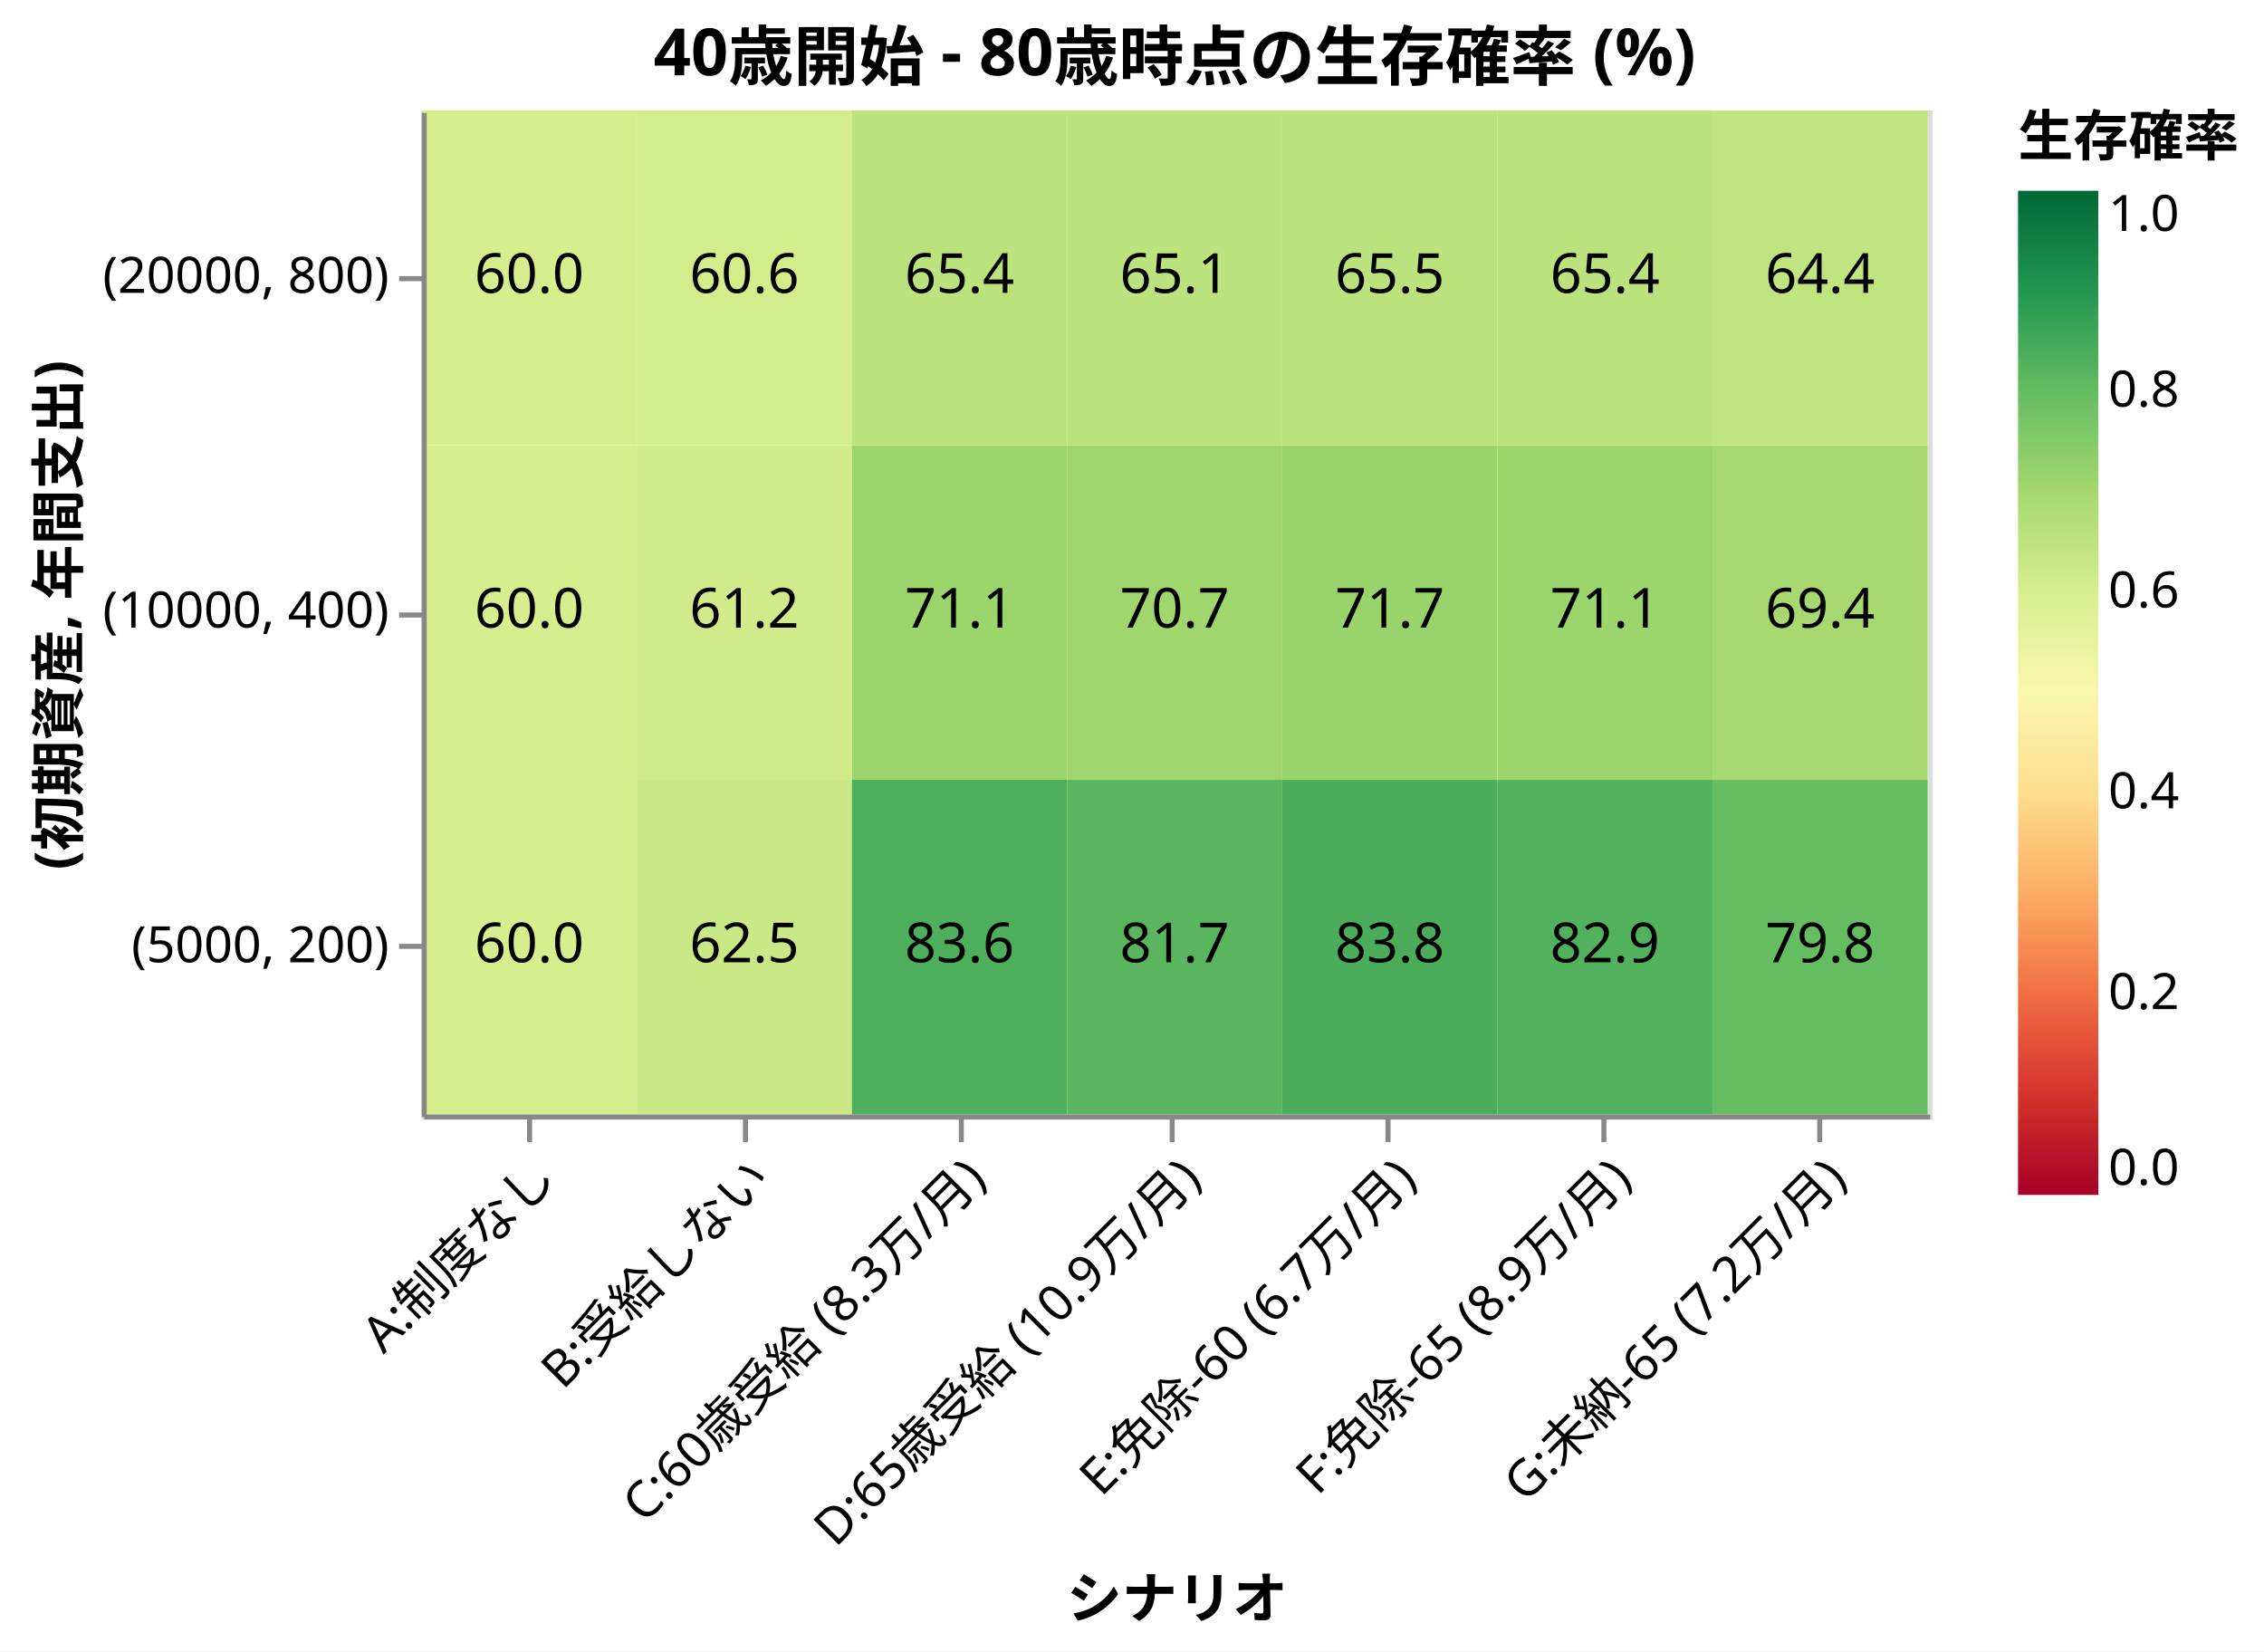
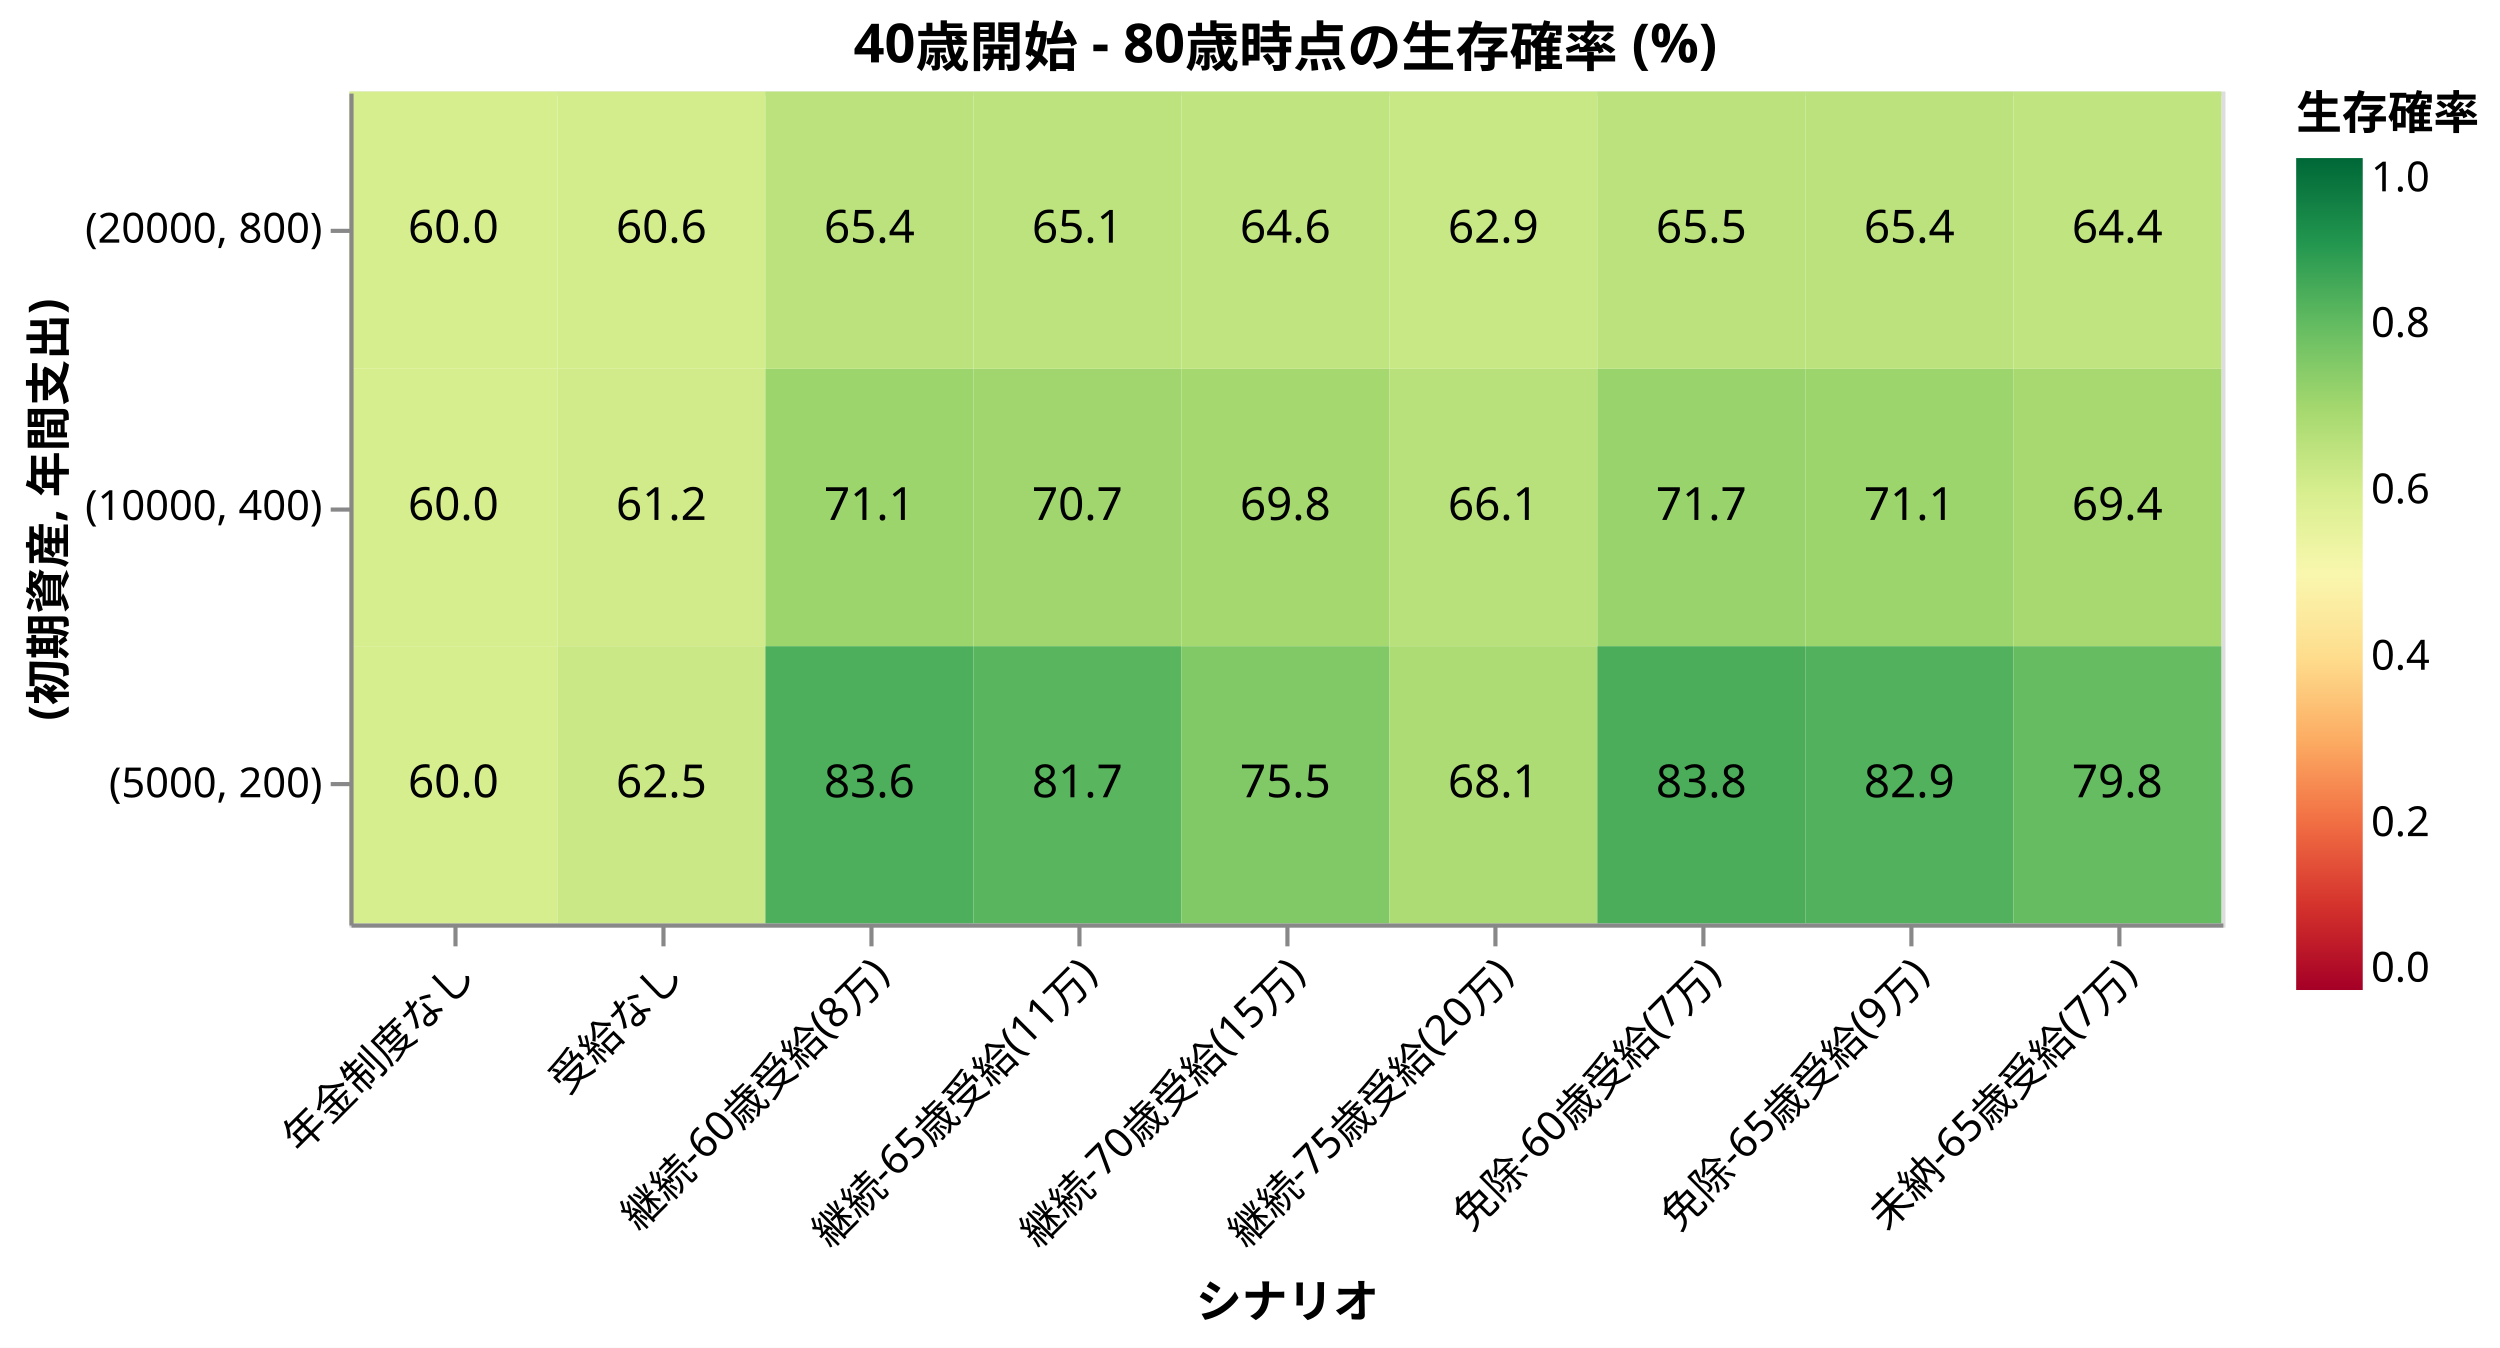
- <svg xmlns="http://www.w3.org/2000/svg" version="1.1" class="marks" width="451" height="329" viewBox="0 0 451 329">
-   <rect width="451" height="329" fill="white" />
+ <svg xmlns="http://www.w3.org/2000/svg" version="1.1" class="marks" width="601" height="324" viewBox="0 0 601 324">
+   <rect width="601" height="324" fill="white" />
  <g fill="none" stroke-miterlimit="10" transform="translate(84,22)">
    <g class="mark-group role-frame root" role="graphics-object" aria-roledescription="group mark container">
      <g transform="translate(0,0)">
-         <path class="background" aria-hidden="true" d="M0.5,0.5h300v200h-300Z" stroke="#ddd" />
+         <path class="background" aria-hidden="true" d="M0.5,0.5h450v200h-450Z" stroke="#ddd" />
        <g>
          <g class="mark-rect role-mark layer_0_marks" role="graphics-object" aria-roledescription="rect mark container">
-             <path aria-label="シナリオ: A:制度なし; (初期資産, 年間支出): (5000, 200); 生存確率: 0.6004" role="graphics-symbol" aria-roledescription="rect mark" d="M0,133.333h42.857v66.667h-42.857Z" fill="rgb(215, 238, 142)" />
-             <path aria-label="シナリオ: B:受給しない; (初期資産, 年間支出): (5000, 200); 生存確率: 0.6252" role="graphics-symbol" aria-roledescription="rect mark" d="M42.857,133.333h42.857v66.667h-42.857Z" fill="rgb(202, 232, 134)" />
-             <path aria-label="シナリオ: C:60歳受給 (8.3万/月); (初期資産, 年間支出): (5000, 200); 生存確率: 0.8356" role="graphics-symbol" aria-roledescription="rect mark" d="M85.714,133.333h42.857v66.667h-42.857Z" fill="rgb(77, 174, 91)" />
-             <path aria-label="シナリオ: D:65歳受給 (10.9万/月); (初期資産, 年間支出): (5000, 200); 生存確率: 0.8174" role="graphics-symbol" aria-roledescription="rect mark" d="M128.571,133.333h42.857v66.667h-42.857Z" fill="rgb(89, 181, 94)" />
-             <path aria-label="シナリオ: E:免除-60 (6.7万/月); (初期資産, 年間支出): (5000, 200); 生存確率: 0.8384" role="graphics-symbol" aria-roledescription="rect mark" d="M171.429,133.333h42.857v66.667h-42.857Z" fill="rgb(75, 173, 90)" />
-             <path aria-label="シナリオ: F:免除-65 (8.9万/月); (初期資産, 年間支出): (5000, 200); 生存確率: 0.8294" role="graphics-symbol" aria-roledescription="rect mark" d="M214.286,133.333h42.857v66.667h-42.857Z" fill="rgb(81, 177, 92)" />
-             <path aria-label="シナリオ: G:未納-65 (7.2万/月); (初期資産, 年間支出): (5000, 200); 生存確率: 0.7984" role="graphics-symbol" aria-roledescription="rect mark" d="M257.143,133.333h42.857v66.667h-42.857Z" fill="rgb(101, 188, 97)" />
-             <path aria-label="シナリオ: A:制度なし; (初期資産, 年間支出): (10000, 400); 生存確率: 0.6004" role="graphics-symbol" aria-roledescription="rect mark" d="M0,66.667h42.857v66.667h-42.857Z" fill="rgb(215, 238, 142)" />
-             <path aria-label="シナリオ: B:受給しない; (初期資産, 年間支出): (10000, 400); 生存確率: 0.612" role="graphics-symbol" aria-roledescription="rect mark" d="M42.857,66.667h42.857v66.667h-42.857Z" fill="rgb(209, 235, 138)" />
-             <path aria-label="シナリオ: C:60歳受給 (8.3万/月); (初期資産, 年間支出): (10000, 400); 生存確率: 0.7106" role="graphics-symbol" aria-roledescription="rect mark" d="M85.714,66.667h42.857v66.667h-42.857Z" fill="rgb(157, 213, 109)" />
-             <path aria-label="シナリオ: D:65歳受給 (10.9万/月); (初期資産, 年間支出): (10000, 400); 生存確率: 0.7066" role="graphics-symbol" aria-roledescription="rect mark" d="M128.571,66.667h42.857v66.667h-42.857Z" fill="rgb(160, 214, 109)" />
-             <path aria-label="シナリオ: E:免除-60 (6.7万/月); (初期資産, 年間支出): (10000, 400); 生存確率: 0.717" role="graphics-symbol" aria-roledescription="rect mark" d="M171.429,66.667h42.857v66.667h-42.857Z" fill="rgb(153, 211, 108)" />
-             <path aria-label="シナリオ: F:免除-65 (8.9万/月); (初期資産, 年間支出): (10000, 400); 生存確率: 0.711" role="graphics-symbol" aria-roledescription="rect mark" d="M214.286,66.667h42.857v66.667h-42.857Z" fill="rgb(157, 213, 109)" />
-             <path aria-label="シナリオ: G:未納-65 (7.2万/月); (初期資産, 年間支出): (10000, 400); 生存確率: 0.6936" role="graphics-symbol" aria-roledescription="rect mark" d="M257.143,66.667h42.857v66.667h-42.857Z" fill="rgb(167, 217, 112)" />
-             <path aria-label="シナリオ: A:制度なし; (初期資産, 年間支出): (20000, 800); 生存確率: 0.6004" role="graphics-symbol" aria-roledescription="rect mark" d="M0,0h42.857v66.667h-42.857Z" fill="rgb(215, 238, 142)" />
-             <path aria-label="シナリオ: B:受給しない; (初期資産, 年間支出): (20000, 800); 生存確率: 0.6058" role="graphics-symbol" aria-roledescription="rect mark" d="M42.857,0h42.857v66.667h-42.857Z" fill="rgb(212, 237, 140)" />
-             <path aria-label="シナリオ: C:60歳受給 (8.3万/月); (初期資産, 年間支出): (20000, 800); 生存確率: 0.6542" role="graphics-symbol" aria-roledescription="rect mark" d="M85.714,0h42.857v66.667h-42.857Z" fill="rgb(187, 226, 125)" />
-             <path aria-label="シナリオ: D:65歳受給 (10.9万/月); (初期資産, 年間支出): (20000, 800); 生存確率: 0.651" role="graphics-symbol" aria-roledescription="rect mark" d="M128.571,0h42.857v66.667h-42.857Z" fill="rgb(189, 227, 126)" />
-             <path aria-label="シナリオ: E:免除-60 (6.7万/月); (初期資産, 年間支出): (20000, 800); 生存確率: 0.6552" role="graphics-symbol" aria-roledescription="rect mark" d="M171.429,0h42.857v66.667h-42.857Z" fill="rgb(187, 226, 124)" />
-             <path aria-label="シナリオ: F:免除-65 (8.9万/月); (初期資産, 年間支出): (20000, 800); 生存確率: 0.654" role="graphics-symbol" aria-roledescription="rect mark" d="M214.286,0h42.857v66.667h-42.857Z" fill="rgb(187, 226, 125)" />
-             <path aria-label="シナリオ: G:未納-65 (7.2万/月); (初期資産, 年間支出): (20000, 800); 生存確率: 0.6442" role="graphics-symbol" aria-roledescription="rect mark" d="M257.143,0h42.857v66.667h-42.857Z" fill="rgb(192, 228, 128)" />
+             <path aria-label="シナリオ: 年金制度なし; (初期資産, 年間支出): (5000, 200); 生存確率: 0.6004" role="graphics-symbol" aria-roledescription="rect mark" d="M0,133.333h50v66.667h-50Z" fill="rgb(215, 238, 142)" />
+             <path aria-label="シナリオ: 受給なし; (初期資産, 年間支出): (5000, 200); 生存確率: 0.6252" role="graphics-symbol" aria-roledescription="rect mark" d="M50,133.333h50v66.667h-50Z" fill="rgb(202, 232, 134)" />
+             <path aria-label="シナリオ: 継続-60歳受給&#10;(8万); (初期資産, 年間支出): (5000, 200); 生存確率: 0.8356" role="graphics-symbol" aria-roledescription="rect mark" d="M100,133.333h50v66.667h-50Z" fill="rgb(77, 174, 91)" />
+             <path aria-label="シナリオ: 継続-65歳受給&#10;(11万); (初期資産, 年間支出): (5000, 200); 生存確率: 0.8174" role="graphics-symbol" aria-roledescription="rect mark" d="M150,133.333h50v66.667h-50Z" fill="rgb(89, 181, 94)" />
+             <path aria-label="シナリオ: 継続-70歳受給&#10;(15万); (初期資産, 年間支出): (5000, 200); 生存確率: 0.7552" role="graphics-symbol" aria-roledescription="rect mark" d="M200,133.333h50v66.667h-50Z" fill="rgb(129, 201, 103)" />
+             <path aria-label="シナリオ: 継続-75歳受給&#10;(20万); (初期資産, 年間支出): (5000, 200); 生存確率: 0.681" role="graphics-symbol" aria-roledescription="rect mark" d="M250,133.333h50v66.667h-50Z" fill="rgb(174, 220, 116)" />
+             <path aria-label="シナリオ: 免除-60歳受給&#10;(7万); (初期資産, 年間支出): (5000, 200); 生存確率: 0.8384" role="graphics-symbol" aria-roledescription="rect mark" d="M300,133.333h50v66.667h-50Z" fill="rgb(75, 173, 90)" />
+             <path aria-label="シナリオ: 免除-65歳受給&#10;(9万); (初期資産, 年間支出): (5000, 200); 生存確率: 0.8294" role="graphics-symbol" aria-roledescription="rect mark" d="M350,133.333h50v66.667h-50Z" fill="rgb(81, 177, 92)" />
+             <path aria-label="シナリオ: 未納-65歳受給&#10;(7万); (初期資産, 年間支出): (5000, 200); 生存確率: 0.7984" role="graphics-symbol" aria-roledescription="rect mark" d="M400,133.333h50v66.667h-50Z" fill="rgb(101, 188, 97)" />
+             <path aria-label="シナリオ: 年金制度なし; (初期資産, 年間支出): (10000, 400); 生存確率: 0.6004" role="graphics-symbol" aria-roledescription="rect mark" d="M0,66.667h50v66.667h-50Z" fill="rgb(215, 238, 142)" />
+             <path aria-label="シナリオ: 受給なし; (初期資産, 年間支出): (10000, 400); 生存確率: 0.612" role="graphics-symbol" aria-roledescription="rect mark" d="M50,66.667h50v66.667h-50Z" fill="rgb(209, 235, 138)" />
+             <path aria-label="シナリオ: 継続-60歳受給&#10;(8万); (初期資産, 年間支出): (10000, 400); 生存確率: 0.7106" role="graphics-symbol" aria-roledescription="rect mark" d="M100,66.667h50v66.667h-50Z" fill="rgb(157, 213, 109)" />
+             <path aria-label="シナリオ: 継続-65歳受給&#10;(11万); (初期資産, 年間支出): (10000, 400); 生存確率: 0.7066" role="graphics-symbol" aria-roledescription="rect mark" d="M150,66.667h50v66.667h-50Z" fill="rgb(160, 214, 109)" />
+             <path aria-label="シナリオ: 継続-70歳受給&#10;(15万); (初期資産, 年間支出): (10000, 400); 生存確率: 0.6982" role="graphics-symbol" aria-roledescription="rect mark" d="M200,66.667h50v66.667h-50Z" fill="rgb(165, 216, 111)" />
+             <path aria-label="シナリオ: 継続-75歳受給&#10;(20万); (初期資産, 年間支出): (10000, 400); 生存確率: 0.6608" role="graphics-symbol" aria-roledescription="rect mark" d="M250,66.667h50v66.667h-50Z" fill="rgb(184, 225, 123)" />
+             <path aria-label="シナリオ: 免除-60歳受給&#10;(7万); (初期資産, 年間支出): (10000, 400); 生存確率: 0.717" role="graphics-symbol" aria-roledescription="rect mark" d="M300,66.667h50v66.667h-50Z" fill="rgb(153, 211, 108)" />
+             <path aria-label="シナリオ: 免除-65歳受給&#10;(9万); (初期資産, 年間支出): (10000, 400); 生存確率: 0.711" role="graphics-symbol" aria-roledescription="rect mark" d="M350,66.667h50v66.667h-50Z" fill="rgb(157, 213, 109)" />
+             <path aria-label="シナリオ: 未納-65歳受給&#10;(7万); (初期資産, 年間支出): (10000, 400); 生存確率: 0.6936" role="graphics-symbol" aria-roledescription="rect mark" d="M400,66.667h50v66.667h-50Z" fill="rgb(167, 217, 112)" />
+             <path aria-label="シナリオ: 年金制度なし; (初期資産, 年間支出): (20000, 800); 生存確率: 0.6004" role="graphics-symbol" aria-roledescription="rect mark" d="M0,0h50v66.667h-50Z" fill="rgb(215, 238, 142)" />
+             <path aria-label="シナリオ: 受給なし; (初期資産, 年間支出): (20000, 800); 生存確率: 0.6058" role="graphics-symbol" aria-roledescription="rect mark" d="M50,0h50v66.667h-50Z" fill="rgb(212, 237, 140)" />
+             <path aria-label="シナリオ: 継続-60歳受給&#10;(8万); (初期資産, 年間支出): (20000, 800); 生存確率: 0.6542" role="graphics-symbol" aria-roledescription="rect mark" d="M100,0h50v66.667h-50Z" fill="rgb(187, 226, 125)" />
+             <path aria-label="シナリオ: 継続-65歳受給&#10;(11万); (初期資産, 年間支出): (20000, 800); 生存確率: 0.651" role="graphics-symbol" aria-roledescription="rect mark" d="M150,0h50v66.667h-50Z" fill="rgb(189, 227, 126)" />
+             <path aria-label="シナリオ: 継続-70歳受給&#10;(15万); (初期資産, 年間支出): (20000, 800); 生存確率: 0.6456" role="graphics-symbol" aria-roledescription="rect mark" d="M200,0h50v66.667h-50Z" fill="rgb(192, 228, 127)" />
+             <path aria-label="シナリオ: 継続-75歳受給&#10;(20万); (初期資産, 年間支出): (20000, 800); 生存確率: 0.6294" role="graphics-symbol" aria-roledescription="rect mark" d="M250,0h50v66.667h-50Z" fill="rgb(200, 232, 133)" />
+             <path aria-label="シナリオ: 免除-60歳受給&#10;(7万); (初期資産, 年間支出): (20000, 800); 生存確率: 0.6552" role="graphics-symbol" aria-roledescription="rect mark" d="M300,0h50v66.667h-50Z" fill="rgb(187, 226, 124)" />
+             <path aria-label="シナリオ: 免除-65歳受給&#10;(9万); (初期資産, 年間支出): (20000, 800); 生存確率: 0.654" role="graphics-symbol" aria-roledescription="rect mark" d="M350,0h50v66.667h-50Z" fill="rgb(187, 226, 125)" />
+             <path aria-label="シナリオ: 未納-65歳受給&#10;(7万); (初期資産, 年間支出): (20000, 800); 生存確率: 0.6442" role="graphics-symbol" aria-roledescription="rect mark" d="M400,0h50v66.667h-50Z" fill="rgb(192, 228, 128)" />
          </g>
          <g class="mark-text role-mark layer_1_marks" role="graphics-object" aria-roledescription="text mark container">
-             <text aria-label="シナリオ: A:制度なし; (初期資産, 年間支出): (5000, 200); survival_rate_pct: 60.0" role="graphics-symbol" aria-roledescription="text mark" text-anchor="middle" transform="translate(21.42857,169.6667)" font-family="sans-serif" font-size="11px" fill="black">60.0</text>
-             <text aria-label="シナリオ: B:受給しない; (初期資産, 年間支出): (5000, 200); survival_rate_pct: 62.5" role="graphics-symbol" aria-roledescription="text mark" text-anchor="middle" transform="translate(64.28571,169.6667)" font-family="sans-serif" font-size="11px" fill="black">62.5</text>
-             <text aria-label="シナリオ: C:60歳受給 (8.3万/月); (初期資産, 年間支出): (5000, 200); survival_rate_pct: 83.6" role="graphics-symbol" aria-roledescription="text mark" text-anchor="middle" transform="translate(107.1429,169.6667)" font-family="sans-serif" font-size="11px" fill="black">83.6</text>
-             <text aria-label="シナリオ: D:65歳受給 (10.9万/月); (初期資産, 年間支出): (5000, 200); survival_rate_pct: 81.7" role="graphics-symbol" aria-roledescription="text mark" text-anchor="middle" transform="translate(150,169.6667)" font-family="sans-serif" font-size="11px" fill="black">81.7</text>
-             <text aria-label="シナリオ: E:免除-60 (6.7万/月); (初期資産, 年間支出): (5000, 200); survival_rate_pct: 83.8" role="graphics-symbol" aria-roledescription="text mark" text-anchor="middle" transform="translate(192.8571,169.6667)" font-family="sans-serif" font-size="11px" fill="black">83.8</text>
-             <text aria-label="シナリオ: F:免除-65 (8.9万/月); (初期資産, 年間支出): (5000, 200); survival_rate_pct: 82.9" role="graphics-symbol" aria-roledescription="text mark" text-anchor="middle" transform="translate(235.7143,169.6667)" font-family="sans-serif" font-size="11px" fill="black">82.9</text>
-             <text aria-label="シナリオ: G:未納-65 (7.2万/月); (初期資産, 年間支出): (5000, 200); survival_rate_pct: 79.8" role="graphics-symbol" aria-roledescription="text mark" text-anchor="middle" transform="translate(278.5714,169.6667)" font-family="sans-serif" font-size="11px" fill="black">79.8</text>
-             <text aria-label="シナリオ: A:制度なし; (初期資産, 年間支出): (10000, 400); survival_rate_pct: 60.0" role="graphics-symbol" aria-roledescription="text mark" text-anchor="middle" transform="translate(21.42857,103)" font-family="sans-serif" font-size="11px" fill="black">60.0</text>
-             <text aria-label="シナリオ: B:受給しない; (初期資産, 年間支出): (10000, 400); survival_rate_pct: 61.2" role="graphics-symbol" aria-roledescription="text mark" text-anchor="middle" transform="translate(64.28571,103)" font-family="sans-serif" font-size="11px" fill="black">61.2</text>
-             <text aria-label="シナリオ: C:60歳受給 (8.3万/月); (初期資産, 年間支出): (10000, 400); survival_rate_pct: 71.1" role="graphics-symbol" aria-roledescription="text mark" text-anchor="middle" transform="translate(107.1429,103)" font-family="sans-serif" font-size="11px" fill="black">71.1</text>
-             <text aria-label="シナリオ: D:65歳受給 (10.9万/月); (初期資産, 年間支出): (10000, 400); survival_rate_pct: 70.7" role="graphics-symbol" aria-roledescription="text mark" text-anchor="middle" transform="translate(150,103)" font-family="sans-serif" font-size="11px" fill="black">70.7</text>
-             <text aria-label="シナリオ: E:免除-60 (6.7万/月); (初期資産, 年間支出): (10000, 400); survival_rate_pct: 71.7" role="graphics-symbol" aria-roledescription="text mark" text-anchor="middle" transform="translate(192.8571,103)" font-family="sans-serif" font-size="11px" fill="black">71.7</text>
-             <text aria-label="シナリオ: F:免除-65 (8.9万/月); (初期資産, 年間支出): (10000, 400); survival_rate_pct: 71.1" role="graphics-symbol" aria-roledescription="text mark" text-anchor="middle" transform="translate(235.7143,103)" font-family="sans-serif" font-size="11px" fill="black">71.1</text>
-             <text aria-label="シナリオ: G:未納-65 (7.2万/月); (初期資産, 年間支出): (10000, 400); survival_rate_pct: 69.4" role="graphics-symbol" aria-roledescription="text mark" text-anchor="middle" transform="translate(278.5714,103)" font-family="sans-serif" font-size="11px" fill="black">69.4</text>
-             <text aria-label="シナリオ: A:制度なし; (初期資産, 年間支出): (20000, 800); survival_rate_pct: 60.0" role="graphics-symbol" aria-roledescription="text mark" text-anchor="middle" transform="translate(21.42857,36.33333)" font-family="sans-serif" font-size="11px" fill="black">60.0</text>
-             <text aria-label="シナリオ: B:受給しない; (初期資産, 年間支出): (20000, 800); survival_rate_pct: 60.6" role="graphics-symbol" aria-roledescription="text mark" text-anchor="middle" transform="translate(64.28571,36.33333)" font-family="sans-serif" font-size="11px" fill="black">60.6</text>
-             <text aria-label="シナリオ: C:60歳受給 (8.3万/月); (初期資産, 年間支出): (20000, 800); survival_rate_pct: 65.4" role="graphics-symbol" aria-roledescription="text mark" text-anchor="middle" transform="translate(107.1429,36.33333)" font-family="sans-serif" font-size="11px" fill="black">65.4</text>
-             <text aria-label="シナリオ: D:65歳受給 (10.9万/月); (初期資産, 年間支出): (20000, 800); survival_rate_pct: 65.1" role="graphics-symbol" aria-roledescription="text mark" text-anchor="middle" transform="translate(150,36.33333)" font-family="sans-serif" font-size="11px" fill="black">65.1</text>
-             <text aria-label="シナリオ: E:免除-60 (6.7万/月); (初期資産, 年間支出): (20000, 800); survival_rate_pct: 65.5" role="graphics-symbol" aria-roledescription="text mark" text-anchor="middle" transform="translate(192.8571,36.33333)" font-family="sans-serif" font-size="11px" fill="black">65.5</text>
-             <text aria-label="シナリオ: F:免除-65 (8.9万/月); (初期資産, 年間支出): (20000, 800); survival_rate_pct: 65.4" role="graphics-symbol" aria-roledescription="text mark" text-anchor="middle" transform="translate(235.7143,36.33333)" font-family="sans-serif" font-size="11px" fill="black">65.4</text>
-             <text aria-label="シナリオ: G:未納-65 (7.2万/月); (初期資産, 年間支出): (20000, 800); survival_rate_pct: 64.4" role="graphics-symbol" aria-roledescription="text mark" text-anchor="middle" transform="translate(278.5714,36.33333)" font-family="sans-serif" font-size="11px" fill="black">64.4</text>
+             <text aria-label="シナリオ: 年金制度なし; (初期資産, 年間支出): (5000, 200); survival_rate_pct: 60.0" role="graphics-symbol" aria-roledescription="text mark" text-anchor="middle" transform="translate(25,169.6667)" font-family="sans-serif" font-size="11px" fill="black">60.0</text>
+             <text aria-label="シナリオ: 受給なし; (初期資産, 年間支出): (5000, 200); survival_rate_pct: 62.5" role="graphics-symbol" aria-roledescription="text mark" text-anchor="middle" transform="translate(75,169.6667)" font-family="sans-serif" font-size="11px" fill="black">62.5</text>
+             <text aria-label="シナリオ: 継続-60歳受給&#10;(8万); (初期資産, 年間支出): (5000, 200); survival_rate_pct: 83.6" role="graphics-symbol" aria-roledescription="text mark" text-anchor="middle" transform="translate(125,169.6667)" font-family="sans-serif" font-size="11px" fill="black">83.6</text>
+             <text aria-label="シナリオ: 継続-65歳受給&#10;(11万); (初期資産, 年間支出): (5000, 200); survival_rate_pct: 81.7" role="graphics-symbol" aria-roledescription="text mark" text-anchor="middle" transform="translate(175,169.6667)" font-family="sans-serif" font-size="11px" fill="black">81.7</text>
+             <text aria-label="シナリオ: 継続-70歳受給&#10;(15万); (初期資産, 年間支出): (5000, 200); survival_rate_pct: 75.5" role="graphics-symbol" aria-roledescription="text mark" text-anchor="middle" transform="translate(225,169.6667)" font-family="sans-serif" font-size="11px" fill="black">75.5</text>
+             <text aria-label="シナリオ: 継続-75歳受給&#10;(20万); (初期資産, 年間支出): (5000, 200); survival_rate_pct: 68.1" role="graphics-symbol" aria-roledescription="text mark" text-anchor="middle" transform="translate(275,169.6667)" font-family="sans-serif" font-size="11px" fill="black">68.1</text>
+             <text aria-label="シナリオ: 免除-60歳受給&#10;(7万); (初期資産, 年間支出): (5000, 200); survival_rate_pct: 83.8" role="graphics-symbol" aria-roledescription="text mark" text-anchor="middle" transform="translate(325,169.6667)" font-family="sans-serif" font-size="11px" fill="black">83.8</text>
+             <text aria-label="シナリオ: 免除-65歳受給&#10;(9万); (初期資産, 年間支出): (5000, 200); survival_rate_pct: 82.9" role="graphics-symbol" aria-roledescription="text mark" text-anchor="middle" transform="translate(375,169.6667)" font-family="sans-serif" font-size="11px" fill="black">82.9</text>
+             <text aria-label="シナリオ: 未納-65歳受給&#10;(7万); (初期資産, 年間支出): (5000, 200); survival_rate_pct: 79.8" role="graphics-symbol" aria-roledescription="text mark" text-anchor="middle" transform="translate(425,169.6667)" font-family="sans-serif" font-size="11px" fill="black">79.8</text>
+             <text aria-label="シナリオ: 年金制度なし; (初期資産, 年間支出): (10000, 400); survival_rate_pct: 60.0" role="graphics-symbol" aria-roledescription="text mark" text-anchor="middle" transform="translate(25,103)" font-family="sans-serif" font-size="11px" fill="black">60.0</text>
+             <text aria-label="シナリオ: 受給なし; (初期資産, 年間支出): (10000, 400); survival_rate_pct: 61.2" role="graphics-symbol" aria-roledescription="text mark" text-anchor="middle" transform="translate(75,103)" font-family="sans-serif" font-size="11px" fill="black">61.2</text>
+             <text aria-label="シナリオ: 継続-60歳受給&#10;(8万); (初期資産, 年間支出): (10000, 400); survival_rate_pct: 71.1" role="graphics-symbol" aria-roledescription="text mark" text-anchor="middle" transform="translate(125,103)" font-family="sans-serif" font-size="11px" fill="black">71.1</text>
+             <text aria-label="シナリオ: 継続-65歳受給&#10;(11万); (初期資産, 年間支出): (10000, 400); survival_rate_pct: 70.7" role="graphics-symbol" aria-roledescription="text mark" text-anchor="middle" transform="translate(175,103)" font-family="sans-serif" font-size="11px" fill="black">70.7</text>
+             <text aria-label="シナリオ: 継続-70歳受給&#10;(15万); (初期資産, 年間支出): (10000, 400); survival_rate_pct: 69.8" role="graphics-symbol" aria-roledescription="text mark" text-anchor="middle" transform="translate(225,103)" font-family="sans-serif" font-size="11px" fill="black">69.8</text>
+             <text aria-label="シナリオ: 継続-75歳受給&#10;(20万); (初期資産, 年間支出): (10000, 400); survival_rate_pct: 66.1" role="graphics-symbol" aria-roledescription="text mark" text-anchor="middle" transform="translate(275,103)" font-family="sans-serif" font-size="11px" fill="black">66.1</text>
+             <text aria-label="シナリオ: 免除-60歳受給&#10;(7万); (初期資産, 年間支出): (10000, 400); survival_rate_pct: 71.7" role="graphics-symbol" aria-roledescription="text mark" text-anchor="middle" transform="translate(325,103)" font-family="sans-serif" font-size="11px" fill="black">71.7</text>
+             <text aria-label="シナリオ: 免除-65歳受給&#10;(9万); (初期資産, 年間支出): (10000, 400); survival_rate_pct: 71.1" role="graphics-symbol" aria-roledescription="text mark" text-anchor="middle" transform="translate(375,103)" font-family="sans-serif" font-size="11px" fill="black">71.1</text>
+             <text aria-label="シナリオ: 未納-65歳受給&#10;(7万); (初期資産, 年間支出): (10000, 400); survival_rate_pct: 69.4" role="graphics-symbol" aria-roledescription="text mark" text-anchor="middle" transform="translate(425,103)" font-family="sans-serif" font-size="11px" fill="black">69.4</text>
+             <text aria-label="シナリオ: 年金制度なし; (初期資産, 年間支出): (20000, 800); survival_rate_pct: 60.0" role="graphics-symbol" aria-roledescription="text mark" text-anchor="middle" transform="translate(25,36.33333)" font-family="sans-serif" font-size="11px" fill="black">60.0</text>
+             <text aria-label="シナリオ: 受給なし; (初期資産, 年間支出): (20000, 800); survival_rate_pct: 60.6" role="graphics-symbol" aria-roledescription="text mark" text-anchor="middle" transform="translate(75,36.33333)" font-family="sans-serif" font-size="11px" fill="black">60.6</text>
+             <text aria-label="シナリオ: 継続-60歳受給&#10;(8万); (初期資産, 年間支出): (20000, 800); survival_rate_pct: 65.4" role="graphics-symbol" aria-roledescription="text mark" text-anchor="middle" transform="translate(125,36.33333)" font-family="sans-serif" font-size="11px" fill="black">65.4</text>
+             <text aria-label="シナリオ: 継続-65歳受給&#10;(11万); (初期資産, 年間支出): (20000, 800); survival_rate_pct: 65.1" role="graphics-symbol" aria-roledescription="text mark" text-anchor="middle" transform="translate(175,36.33333)" font-family="sans-serif" font-size="11px" fill="black">65.1</text>
+             <text aria-label="シナリオ: 継続-70歳受給&#10;(15万); (初期資産, 年間支出): (20000, 800); survival_rate_pct: 64.6" role="graphics-symbol" aria-roledescription="text mark" text-anchor="middle" transform="translate(225,36.33333)" font-family="sans-serif" font-size="11px" fill="black">64.6</text>
+             <text aria-label="シナリオ: 継続-75歳受給&#10;(20万); (初期資産, 年間支出): (20000, 800); survival_rate_pct: 62.9" role="graphics-symbol" aria-roledescription="text mark" text-anchor="middle" transform="translate(275,36.33333)" font-family="sans-serif" font-size="11px" fill="black">62.9</text>
+             <text aria-label="シナリオ: 免除-60歳受給&#10;(7万); (初期資産, 年間支出): (20000, 800); survival_rate_pct: 65.5" role="graphics-symbol" aria-roledescription="text mark" text-anchor="middle" transform="translate(325,36.33333)" font-family="sans-serif" font-size="11px" fill="black">65.5</text>
+             <text aria-label="シナリオ: 免除-65歳受給&#10;(9万); (初期資産, 年間支出): (20000, 800); survival_rate_pct: 65.4" role="graphics-symbol" aria-roledescription="text mark" text-anchor="middle" transform="translate(375,36.33333)" font-family="sans-serif" font-size="11px" fill="black">65.4</text>
+             <text aria-label="シナリオ: 未納-65歳受給&#10;(7万); (初期資産, 年間支出): (20000, 800); survival_rate_pct: 64.4" role="graphics-symbol" aria-roledescription="text mark" text-anchor="middle" transform="translate(425,36.33333)" font-family="sans-serif" font-size="11px" fill="black">64.4</text>
          </g>
          <g class="mark-group role-legend" role="graphics-symbol" aria-roledescription="legend" aria-label="Gradient legend titled '生存確率' for fill color with values from 0.0 to 1.0">
-             <g transform="translate(318,0)">
+             <g transform="translate(468,0)">
              <path class="background" aria-hidden="true" d="M0,0h44v216h-44Z" pointer-events="none" />
              <g>
                <g class="mark-group role-legend-entry">
                  <g transform="translate(0,16)">
                    <path class="background" aria-hidden="true" d="M0,0h0v0h0Z" pointer-events="none" />
                    <g>
                      <g class="mark-rect role-legend-gradient" pointer-events="none">
                        <path d="M0,0h16v200h-16Z" fill="url(#gradient_2)" stroke="#ddd" stroke-width="0" opacity="1" />
                      </g>
                      <g class="mark-text role-legend-label" pointer-events="none">
                        <text text-anchor="start" transform="translate(18,198)" font-family="sans-serif" font-size="10px" fill="#000" opacity="1">0.0</text>
                        <text text-anchor="start" transform="translate(18,163)" font-family="sans-serif" font-size="10px" fill="#000" opacity="1">0.2</text>
                        <text text-anchor="start" transform="translate(18,123)" font-family="sans-serif" font-size="10px" fill="#000" opacity="1">0.4</text>
                        <text text-anchor="start" transform="translate(18,83)" font-family="sans-serif" font-size="10px" fill="#000" opacity="1">0.6</text>
                        <text text-anchor="start" transform="translate(18,43)" font-family="sans-serif" font-size="10px" fill="#000" opacity="1">0.8</text>
                        <text text-anchor="start" transform="translate(18,8)" font-family="sans-serif" font-size="10px" fill="#000" opacity="1">1.0</text>
                      </g>
                    </g>
                    <path class="foreground" aria-hidden="true" d="" pointer-events="none" display="none" />
                  </g>
                </g>
                <g class="mark-text role-legend-title" pointer-events="none">
                  <text text-anchor="start" transform="translate(0,9)" font-family="sans-serif" font-size="11px" font-weight="bold" fill="#000" opacity="1">生存確率</text>
                </g>
              </g>
              <path class="foreground" aria-hidden="true" d="" pointer-events="none" display="none" />
            </g>
          </g>
          <g class="mark-group role-title">
-             <g transform="translate(150,-17)">
+             <g transform="translate(225,-17)">
              <path class="background" aria-hidden="true" d="M0,0h0v0h0Z" pointer-events="none" />
              <g>
                <g class="mark-text role-title-text" role="graphics-symbol" aria-roledescription="title" aria-label="Title text '40歳開始 - 80歳時点の生存確率 (%)'" pointer-events="none">
                  <text text-anchor="middle" transform="translate(0,10)" font-family="sans-serif" font-size="13px" font-weight="bold" fill="#000" opacity="1">40歳開始 - 80歳時点の生存確率 (%)</text>
                </g>
              </g>
              <path class="foreground" aria-hidden="true" d="" pointer-events="none" display="none" />
            </g>
          </g>
-           <g class="mark-group role-axis" role="graphics-symbol" aria-roledescription="axis" aria-label="X-axis titled 'シナリオ' for a discrete scale with 7 values: A:制度なし, B:受給しない, C:60歳受給 (8.3万/月), D:65歳受給 (10.9万/月), E:免除-60 (6.7万/月), F:免除-65 (8.9万/月), G:未納-65 (7.2万/月)">
+           <g class="mark-group role-axis" role="graphics-symbol" aria-roledescription="axis" aria-label="X-axis titled 'シナリオ' for a discrete scale with 9 values: 年金制度なし, 受給なし, 継続-60歳受給&#10;(8万), 継続-65歳受給&#10;(11万), 継続-70歳受給&#10;(15万), ending with 未納-65歳受給&#10;(7万)">
            <g transform="translate(0.5,200.5)">
              <path class="background" aria-hidden="true" d="M0,0h0v0h0Z" pointer-events="none" />
              <g>
                <g class="mark-rule role-axis-tick" pointer-events="none">
-                   <line transform="translate(21,0)" x2="0" y2="5" stroke="#888" stroke-width="1" opacity="1" />
-                   <line transform="translate(64,0)" x2="0" y2="5" stroke="#888" stroke-width="1" opacity="1" />
-                   <line transform="translate(107,0)" x2="0" y2="5" stroke="#888" stroke-width="1" opacity="1" />
-                   <line transform="translate(149,0)" x2="0" y2="5" stroke="#888" stroke-width="1" opacity="1" />
-                   <line transform="translate(192,0)" x2="0" y2="5" stroke="#888" stroke-width="1" opacity="1" />
-                   <line transform="translate(235,0)" x2="0" y2="5" stroke="#888" stroke-width="1" opacity="1" />
-                   <line transform="translate(278,0)" x2="0" y2="5" stroke="#888" stroke-width="1" opacity="1" />
+                   <line transform="translate(25,0)" x2="0" y2="5" stroke="#888" stroke-width="1" opacity="1" />
+                   <line transform="translate(75,0)" x2="0" y2="5" stroke="#888" stroke-width="1" opacity="1" />
+                   <line transform="translate(125,0)" x2="0" y2="5" stroke="#888" stroke-width="1" opacity="1" />
+                   <line transform="translate(175,0)" x2="0" y2="5" stroke="#888" stroke-width="1" opacity="1" />
+                   <line transform="translate(225,0)" x2="0" y2="5" stroke="#888" stroke-width="1" opacity="1" />
+                   <line transform="translate(275,0)" x2="0" y2="5" stroke="#888" stroke-width="1" opacity="1" />
+                   <line transform="translate(325,0)" x2="0" y2="5" stroke="#888" stroke-width="1" opacity="1" />
+                   <line transform="translate(375,0)" x2="0" y2="5" stroke="#888" stroke-width="1" opacity="1" />
+                   <line transform="translate(425,0)" x2="0" y2="5" stroke="#888" stroke-width="1" opacity="1" />
                </g>
                <g class="mark-text role-axis-label" pointer-events="none">
-                   <text text-anchor="end" transform="translate(20.92857,7) rotate(315) translate(0,8)" font-family="sans-serif" font-size="10px" fill="#000" opacity="1">A:制度なし</text>
-                   <text text-anchor="end" transform="translate(63.78571,7) rotate(315) translate(0,8)" font-family="sans-serif" font-size="10px" fill="#000" opacity="1">B:受給しない</text>
-                   <text text-anchor="end" transform="translate(106.6429,7) rotate(315) translate(0,8)" font-family="sans-serif" font-size="10px" fill="#000" opacity="1">C:60歳受給 (8.3万/月)</text>
-                   <text text-anchor="end" transform="translate(149.5,7) rotate(315) translate(0,8)" font-family="sans-serif" font-size="10px" fill="#000" opacity="1">D:65歳受給 (10.9万/月)</text>
-                   <text text-anchor="end" transform="translate(192.3571,7) rotate(315) translate(0,8)" font-family="sans-serif" font-size="10px" fill="#000" opacity="1">E:免除-60 (6.7万/月)</text>
-                   <text text-anchor="end" transform="translate(235.2143,7) rotate(315) translate(0,8)" font-family="sans-serif" font-size="10px" fill="#000" opacity="1">F:免除-65 (8.9万/月)</text>
-                   <text text-anchor="end" transform="translate(278.0714,7) rotate(315) translate(0,8)" font-family="sans-serif" font-size="10px" fill="#000" opacity="1">G:未納-65 (7.2万/月)</text>
+                   <text text-anchor="end" transform="translate(24.5,7) rotate(315) translate(0,8)" font-family="sans-serif" font-size="10px" fill="#000" opacity="1">年金制度なし</text>
+                   <text text-anchor="end" transform="translate(74.5,7) rotate(315) translate(0,8)" font-family="sans-serif" font-size="10px" fill="#000" opacity="1">受給なし</text>
+                   <text text-anchor="end" transform="translate(124.5,7) rotate(315) translate(0,8)" font-family="sans-serif" font-size="10px" fill="#000" opacity="1">継続-60歳受給
+ (8万)</text>
+                   <text text-anchor="end" transform="translate(174.5,7) rotate(315) translate(0,8)" font-family="sans-serif" font-size="10px" fill="#000" opacity="1">継続-65歳受給
+ (11万)</text>
+                   <text text-anchor="end" transform="translate(224.5,7) rotate(315) translate(0,8)" font-family="sans-serif" font-size="10px" fill="#000" opacity="1">継続-70歳受給
+ (15万)</text>
+                   <text text-anchor="end" transform="translate(274.5,7) rotate(315) translate(0,8)" font-family="sans-serif" font-size="10px" fill="#000" opacity="1">継続-75歳受給
+ (20万)</text>
+                   <text text-anchor="end" transform="translate(324.5,7) rotate(315) translate(0,8)" font-family="sans-serif" font-size="10px" fill="#000" opacity="1">免除-60歳受給
+ (7万)</text>
+                   <text text-anchor="end" transform="translate(374.5,7) rotate(315) translate(0,8)" font-family="sans-serif" font-size="10px" fill="#000" opacity="1">免除-65歳受給
+ (9万)</text>
+                   <text text-anchor="end" transform="translate(424.5,7) rotate(315) translate(0,8)" font-family="sans-serif" font-size="10px" fill="#000" opacity="1">未納-65歳受給
+ (7万)</text>
                </g>
                <g class="mark-rule role-axis-domain" pointer-events="none">
-                   <line transform="translate(0,0)" x2="300" y2="0" stroke="#888" stroke-width="1" opacity="1" />
+                   <line transform="translate(0,0)" x2="450" y2="0" stroke="#888" stroke-width="1" opacity="1" />
                </g>
                <g class="mark-text role-axis-title" pointer-events="none">
-                   <text text-anchor="middle" transform="translate(150,99.76358)" font-family="sans-serif" font-size="11px" font-weight="bold" fill="#000" opacity="1">シナリオ</text>
+                   <text text-anchor="middle" transform="translate(225,94.25657)" font-family="sans-serif" font-size="11px" font-weight="bold" fill="#000" opacity="1">シナリオ</text>
                </g>
              </g>
              <path class="foreground" aria-hidden="true" d="" pointer-events="none" display="none" />
            </g>
          </g>
          <g class="mark-group role-axis" role="graphics-symbol" aria-roledescription="axis" aria-label="Y-axis titled '(初期資産, 年間支出)' for a discrete scale with 3 values: (20000, 800), (10000, 400), (5000, 200)">
            <g transform="translate(0.5,0.5)">
              <path class="background" aria-hidden="true" d="M0,0h0v0h0Z" pointer-events="none" />
              <g>
                <g class="mark-rule role-axis-tick" pointer-events="none">
                  <line transform="translate(0,33)" x2="-5" y2="0" stroke="#888" stroke-width="1" opacity="1" />
                  <line transform="translate(0,100)" x2="-5" y2="0" stroke="#888" stroke-width="1" opacity="1" />
                  <line transform="translate(0,166)" x2="-5" y2="0" stroke="#888" stroke-width="1" opacity="1" />
                </g>
                <g class="mark-text role-axis-label" pointer-events="none">
                  <text text-anchor="end" transform="translate(-7,35.83333)" font-family="sans-serif" font-size="10px" fill="#000" opacity="1">(20000, 800)</text>
                  <text text-anchor="end" transform="translate(-7,102.5)" font-family="sans-serif" font-size="10px" fill="#000" opacity="1">(10000, 400)</text>
                  <text text-anchor="end" transform="translate(-7,169.1667)" font-family="sans-serif" font-size="10px" fill="#000" opacity="1">(5000, 200)</text>
                </g>
                <g class="mark-rule role-axis-domain" pointer-events="none">
                  <line transform="translate(0,0)" x2="0" y2="200" stroke="#888" stroke-width="1" opacity="1" />
                </g>
                <g class="mark-text role-axis-title" pointer-events="none">
                  <text text-anchor="middle" transform="translate(-67.70898,100) rotate(-90) translate(0,-2)" font-family="sans-serif" font-size="11px" font-weight="bold" fill="#000" opacity="1">(初期資産, 年間支出)</text>
                </g>
              </g>
              <path class="foreground" aria-hidden="true" d="" pointer-events="none" display="none" />
            </g>
          </g>
        </g>
        <path class="foreground" aria-hidden="true" d="" display="none" />
      </g>
    </g>
  </g>
  <defs>
    <linearGradient id="gradient_2" x1="0" x2="0" y1="1" y2="0">
      <stop offset="0" stop-color="rgb(165, 0, 38)" />
      <stop offset="0.05" stop-color="rgb(189, 25, 41)" />
      <stop offset="0.1" stop-color="rgb(212, 50, 44)" />
      <stop offset="0.15" stop-color="rgb(227, 80, 56)" />
      <stop offset="0.2" stop-color="rgb(241, 110, 67)" />
      <stop offset="0.25" stop-color="rgb(247, 141, 83)" />
      <stop offset="0.3" stop-color="rgb(252, 172, 99)" />
      <stop offset="0.35" stop-color="rgb(253, 197, 120)" />
      <stop offset="0.4" stop-color="rgb(254, 221, 141)" />
      <stop offset="0.45" stop-color="rgb(252, 234, 158)" />
      <stop offset="0.5" stop-color="rgb(249, 247, 174)" />
      <stop offset="0.55" stop-color="rgb(232, 243, 158)" />
      <stop offset="0.6" stop-color="rgb(215, 238, 142)" />
      <stop offset="0.65" stop-color="rgb(190, 227, 126)" />
      <stop offset="0.7" stop-color="rgb(164, 216, 110)" />
      <stop offset="0.75" stop-color="rgb(132, 202, 104)" />
      <stop offset="0.8" stop-color="rgb(100, 188, 97)" />
      <stop offset="0.85" stop-color="rgb(67, 169, 88)" />
      <stop offset="0.9" stop-color="rgb(34, 150, 79)" />
      <stop offset="0.95" stop-color="rgb(17, 127, 67)" />
      <stop offset="1" stop-color="rgb(0, 104, 55)" />
    </linearGradient>
  </defs>
</svg>
